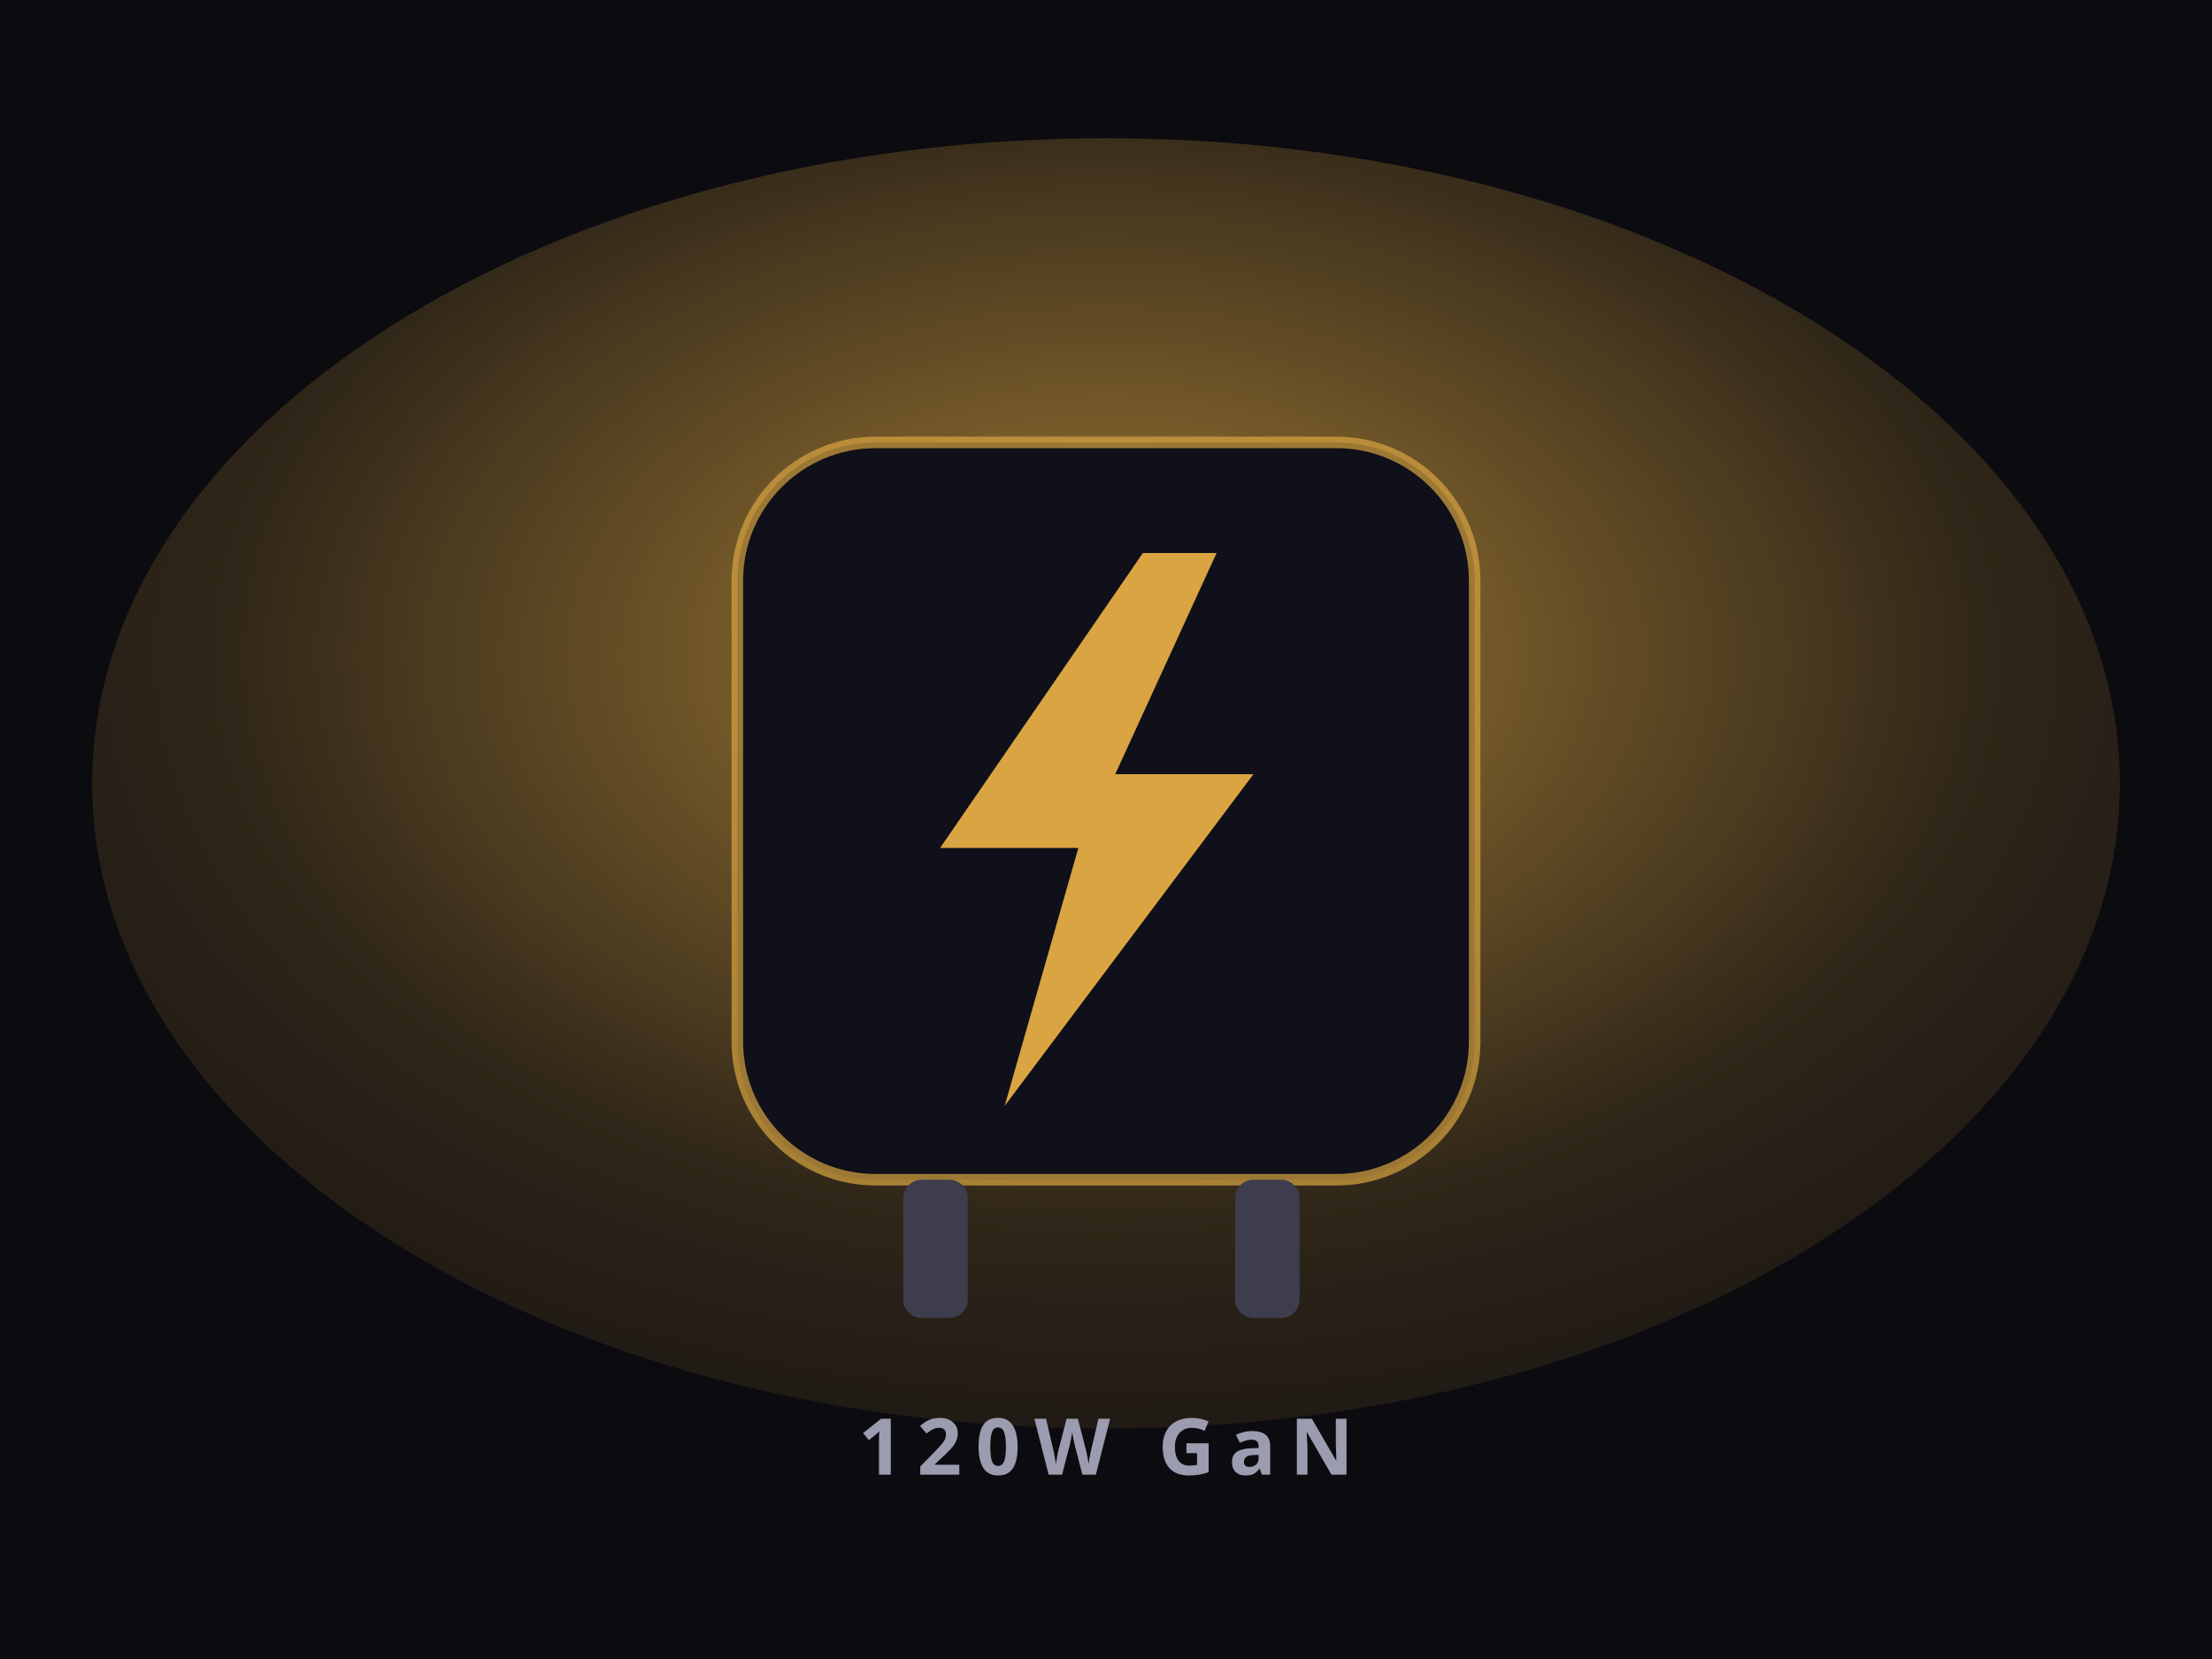
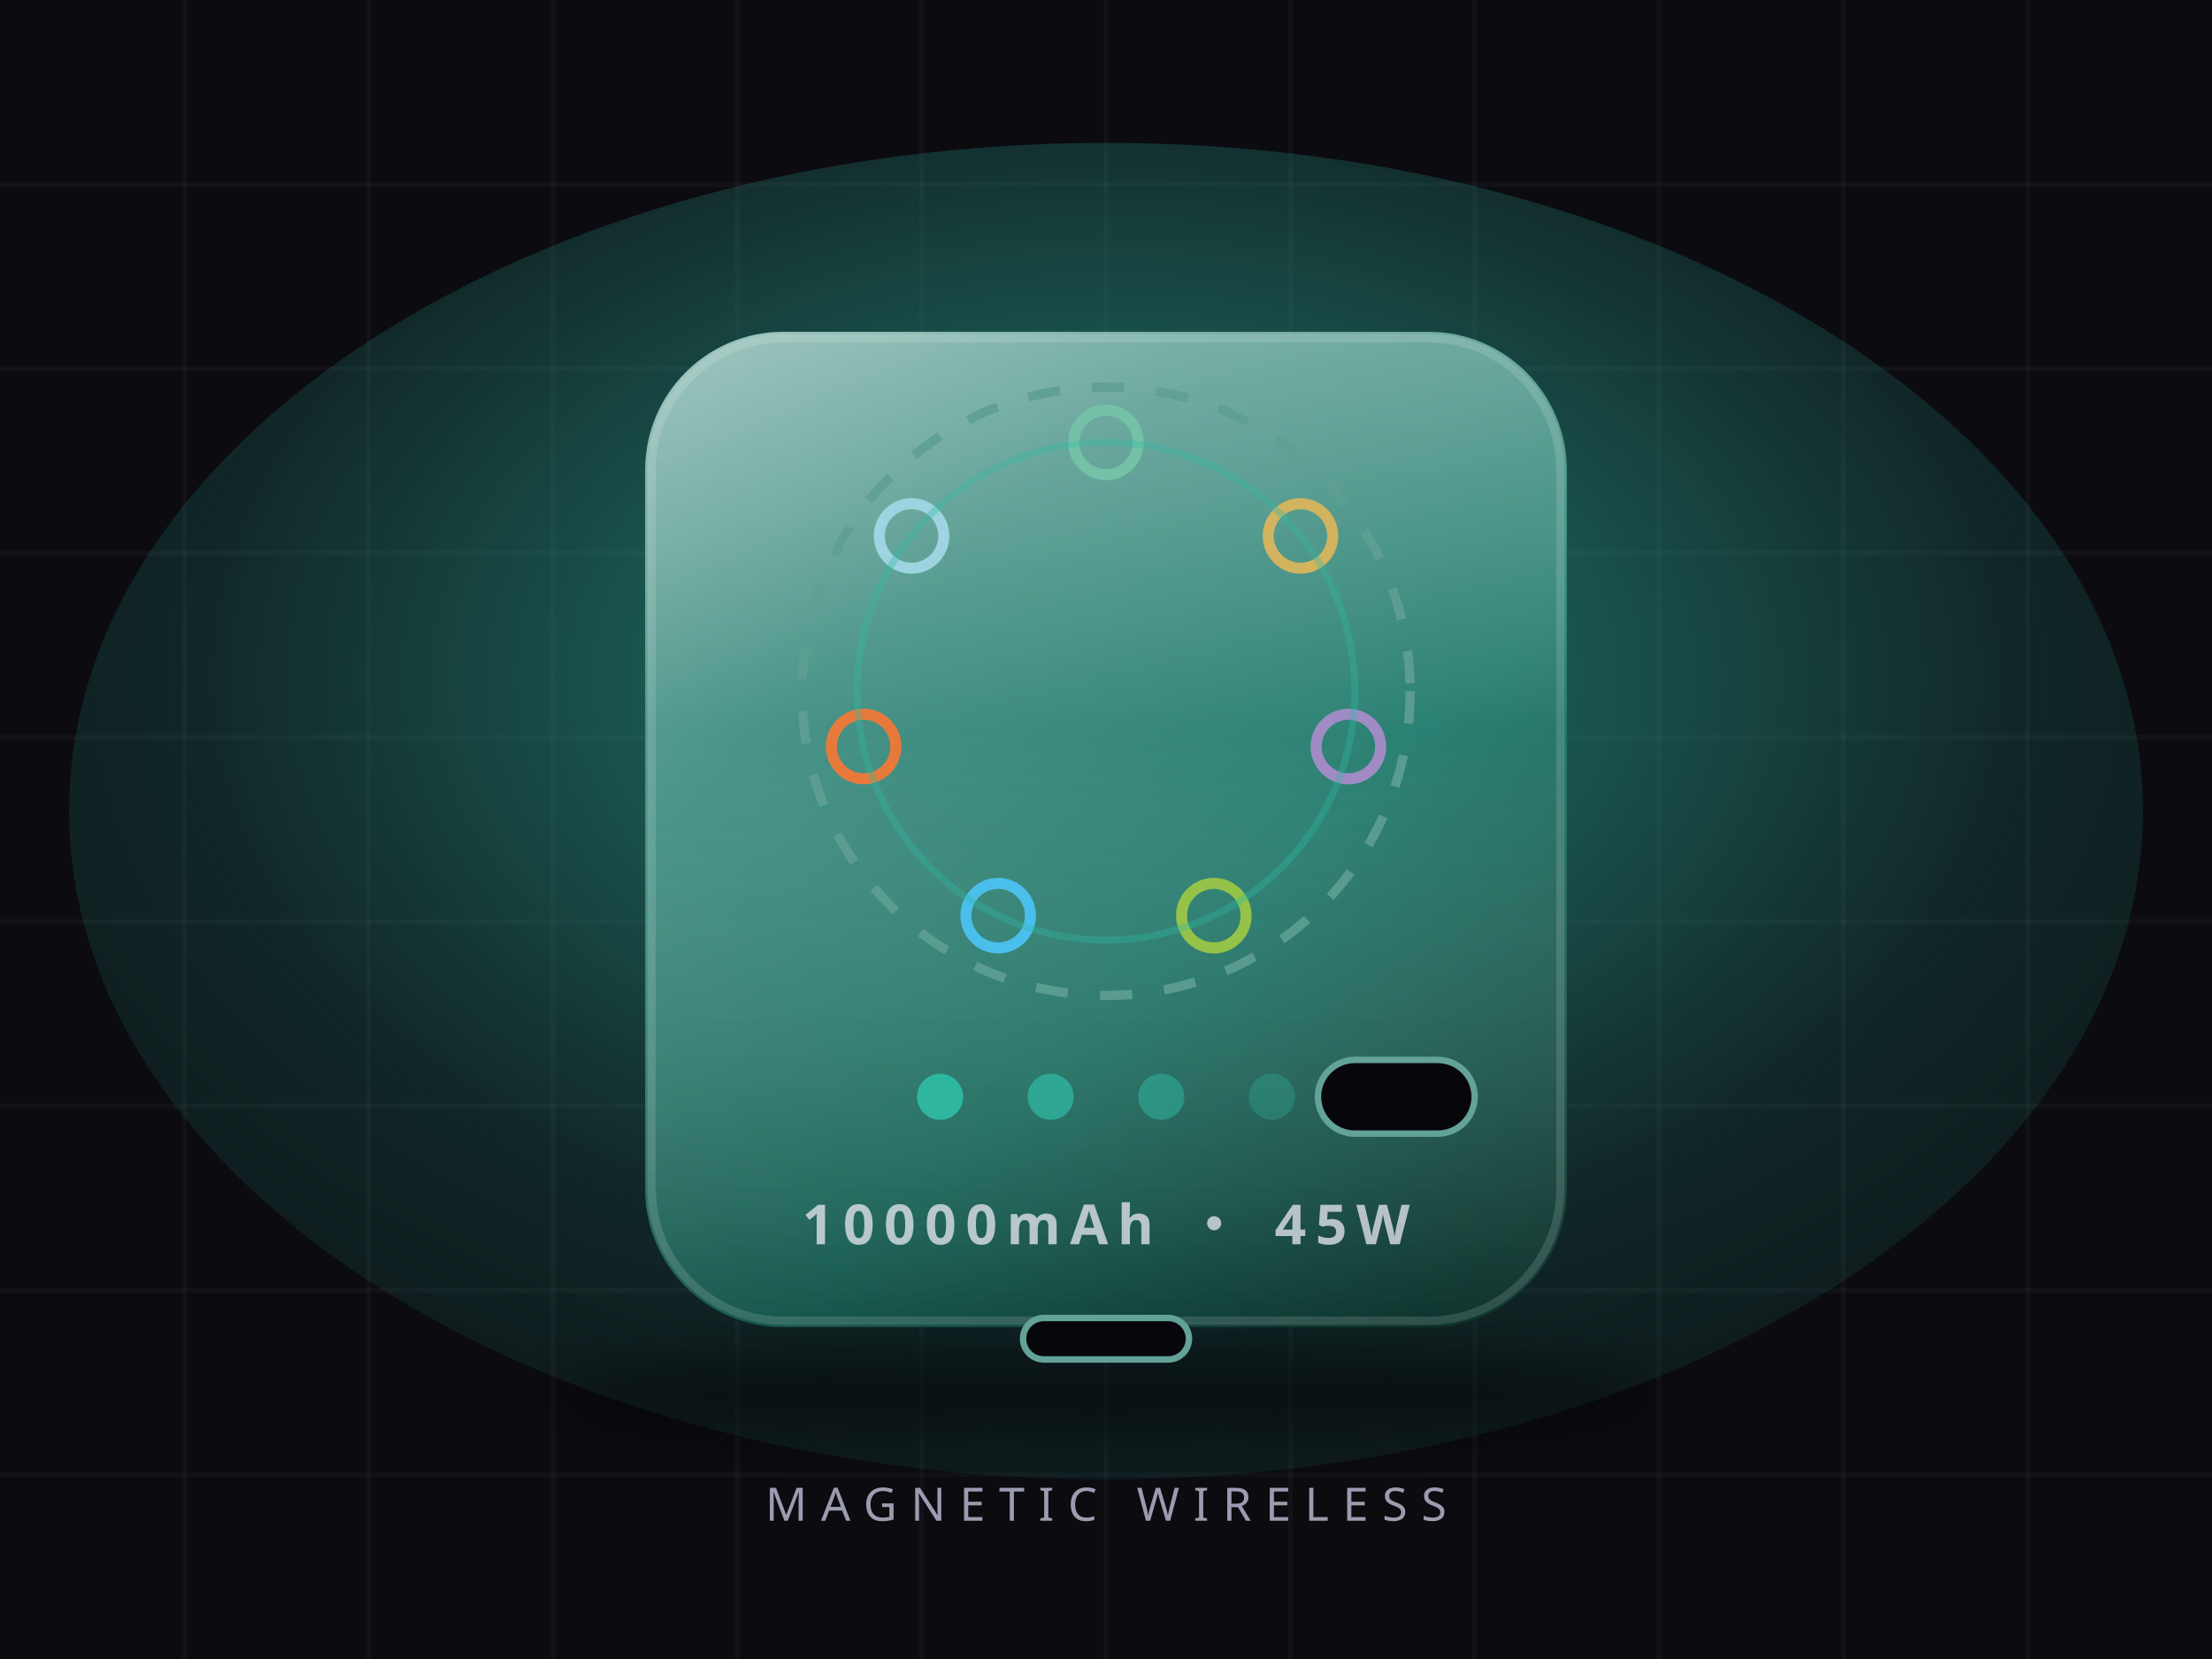
<svg xmlns="http://www.w3.org/2000/svg" viewBox="0 0 480 360" role="img" aria-label="">
  <defs>
-     <radialGradient id="ag" cx="0.5" cy="0.4" r="0.8">
-       <stop offset="0" stop-color="#d9a441" stop-opacity="0.75" />
-       <stop offset="0.55" stop-color="#d9a441" stop-opacity="0.18" />
-       <stop offset="1" stop-color="#d9a441" stop-opacity="0" />
+     <radialGradient id="agpowerbank2fb9a31f7a6bgenshin" cx="0.5" cy="0.4" r="0.8">
+       <stop offset="0" stop-color="#2fb9a3" stop-opacity="0.7" />
+       <stop offset="0.55" stop-color="#2fb9a3" stop-opacity="0.16" />
+       <stop offset="1" stop-color="#2fb9a3" stop-opacity="0" />
    </radialGradient>
-     <linearGradient id="al" x1="0" y1="0" x2="1" y2="0">
-       <stop offset="0" stop-color="#d9a441" stop-opacity="0" />
-       <stop offset="0.5" stop-color="#d9a441" />
-       <stop offset="1" stop-color="#d9a441" stop-opacity="0" />
+     <linearGradient id="alpowerbank2fb9a31f7a6bgenshin" x1="0" y1="0" x2="1" y2="0">
+       <stop offset="0" stop-color="#2fb9a3" stop-opacity="0" />
+       <stop offset="0.5" stop-color="#2fb9a3" />
+       <stop offset="1" stop-color="#2fb9a3" stop-opacity="0" />
    </linearGradient>
+     <linearGradient id="mbpowerbank2fb9a31f7a6bgenshin" x1="0" y1="0" x2="0.85" y2="1">
+       <stop offset="0" stop-color="#79afa6" />
+       <stop offset="0.3" stop-color="#3e8d80" />
+       <stop offset="0.65" stop-color="#1f7a6b" />
+       <stop offset="1" stop-color="#134940" />
+     </linearGradient>
+     <linearGradient id="mtpowerbank2fb9a31f7a6bgenshin" x1="0" y1="0" x2="0" y2="1">
+       <stop offset="0" stop-color="#ffffff" stop-opacity="0.3" />
+       <stop offset="0.4" stop-color="#ffffff" stop-opacity="0.05" />
+       <stop offset="1" stop-color="#000000" stop-opacity="0.3" />
+     </linearGradient>
+     <radialGradient id="glpowerbank2fb9a31f7a6bgenshin" cx="0.38" cy="0.32" r="0.95">
+       <stop offset="0" stop-color="#39414f" />
+       <stop offset="0.4" stop-color="#12151d" />
+       <stop offset="1" stop-color="#04040a" />
+     </radialGradient>
+     <filter id="fzpowerbank2fb9a31f7a6bgenshin" x="-60%" y="-60%" width="220%" height="220%">
+       <feGaussianBlur stdDeviation="6" />
+     </filter>
  </defs>
  <rect width="480" height="360" fill="#0b0b10" />
-   <ellipse cx="240" cy="170" rx="220" ry="140" fill="url(#ag)" />
-   <rect x="160" y="96" width="160" height="160" rx="30" fill="#10101a" stroke="#d9a441" stroke-opacity="0.7" stroke-width="2.5" />
-   <path d="M248 120 l-44 64 h30 l-16 56 l54 -72 h-30 l22 -48z" fill="#d9a441" />
-   <rect x="196" y="256" width="14" height="30" rx="4" fill="#3d3d4e" />
-   <rect x="268" y="256" width="14" height="30" rx="4" fill="#3d3d4e" />
-   <text x="240" y="320" font-family="sans-serif" font-size="17" font-weight="700" fill="#9c9cb0" text-anchor="middle" letter-spacing="3">120W GaN</text>
+   <path d="M40 0 V360" stroke="#ffffff" stroke-opacity="0.03" />
+   <path d="M80 0 V360" stroke="#ffffff" stroke-opacity="0.03" />
+   <path d="M120 0 V360" stroke="#ffffff" stroke-opacity="0.03" />
+   <path d="M160 0 V360" stroke="#ffffff" stroke-opacity="0.03" />
+   <path d="M200 0 V360" stroke="#ffffff" stroke-opacity="0.03" />
+   <path d="M240 0 V360" stroke="#ffffff" stroke-opacity="0.03" />
+   <path d="M280 0 V360" stroke="#ffffff" stroke-opacity="0.03" />
+   <path d="M320 0 V360" stroke="#ffffff" stroke-opacity="0.03" />
+   <path d="M360 0 V360" stroke="#ffffff" stroke-opacity="0.03" />
+   <path d="M400 0 V360" stroke="#ffffff" stroke-opacity="0.03" />
+   <path d="M440 0 V360" stroke="#ffffff" stroke-opacity="0.03" />
+   <path d="M0 40 H480" stroke="#ffffff" stroke-opacity="0.03" />
+   <path d="M0 80 H480" stroke="#ffffff" stroke-opacity="0.03" />
+   <path d="M0 120 H480" stroke="#ffffff" stroke-opacity="0.03" />
+   <path d="M0 160 H480" stroke="#ffffff" stroke-opacity="0.03" />
+   <path d="M0 200 H480" stroke="#ffffff" stroke-opacity="0.03" />
+   <path d="M0 240 H480" stroke="#ffffff" stroke-opacity="0.03" />
+   <path d="M0 280 H480" stroke="#ffffff" stroke-opacity="0.03" />
+   <path d="M0 320 H480" stroke="#ffffff" stroke-opacity="0.03" />
+   <ellipse cx="240" cy="176" rx="225" ry="145" fill="url(#agpowerbank2fb9a31f7a6bgenshin)" />
+   <ellipse cx="240" cy="302" rx="120" ry="10" fill="#000" opacity="0.45" filter="url(#fzpowerbank2fb9a31f7a6bgenshin)" />
+   <rect x="140" y="72" width="200" height="216" rx="30" fill="url(#mbpowerbank2fb9a31f7a6bgenshin)" />
+   <rect x="140" y="72" width="200" height="216" rx="30" fill="url(#mtpowerbank2fb9a31f7a6bgenshin)" />
+   <rect x="141.4" y="73.4" width="197.2" height="213.2" rx="28.6" fill="none" stroke="#ffffff" stroke-opacity="0.14" stroke-width="1.8" />
+   <circle cx="240" cy="150" r="66" fill="none" stroke="#5e9f94" stroke-width="2" stroke-dasharray="7 7" opacity="0.9" />
+   <circle cx="240.0" cy="96.0" r="7" fill="none" stroke="#74c2a8" stroke-width="2.4" opacity="0.95" />
+   <circle cx="282.2" cy="116.3" r="7" fill="none" stroke="#d8b45c" stroke-width="2.4" opacity="0.95" />
+   <circle cx="292.6" cy="162.0" r="7" fill="none" stroke="#a68cc8" stroke-width="2.4" opacity="0.95" />
+   <circle cx="263.4" cy="198.7" r="7" fill="none" stroke="#9ac546" stroke-width="2.4" opacity="0.95" />
+   <circle cx="216.6" cy="198.7" r="7" fill="none" stroke="#4cc2f1" stroke-width="2.4" opacity="0.95" />
+   <circle cx="187.4" cy="162.0" r="7" fill="none" stroke="#ef7938" stroke-width="2.4" opacity="0.95" />
+   <circle cx="197.8" cy="116.3" r="7" fill="none" stroke="#9fd6e3" stroke-width="2.4" opacity="0.95" />
+   <circle cx="240" cy="150" r="54" fill="none" stroke="#2fb9a3" stroke-opacity="0.35" stroke-width="1.5" />
+   <circle cx="204" cy="238" r="5" fill="#2fb9a3" opacity="0.95" />
+   <circle cx="228" cy="238" r="5" fill="#2fb9a3" opacity="0.73" />
+   <circle cx="252" cy="238" r="5" fill="#2fb9a3" opacity="0.51" />
+   <circle cx="276" cy="238" r="5" fill="#2fb9a3" opacity="0.29" />
+   <rect x="286" y="230" width="34" height="16" rx="8" fill="#07070b" stroke="#62a297" stroke-width="1.4" />
+   <rect x="222" y="286" width="36" height="9" rx="4.5" fill="#07070b" stroke="#62a297" stroke-width="1.4" />
+   <text x="240" y="270" font-family="sans-serif" font-size="12" font-weight="800" fill="#e9e9f2" opacity="0.75" text-anchor="middle" letter-spacing="2">10000mAh ・ 45W</text>
+   <text x="240" y="330" font-family="sans-serif" font-size="10" fill="#9c9cb0" text-anchor="middle" letter-spacing="3">MAGNETIC WIRELESS</text>
</svg>
